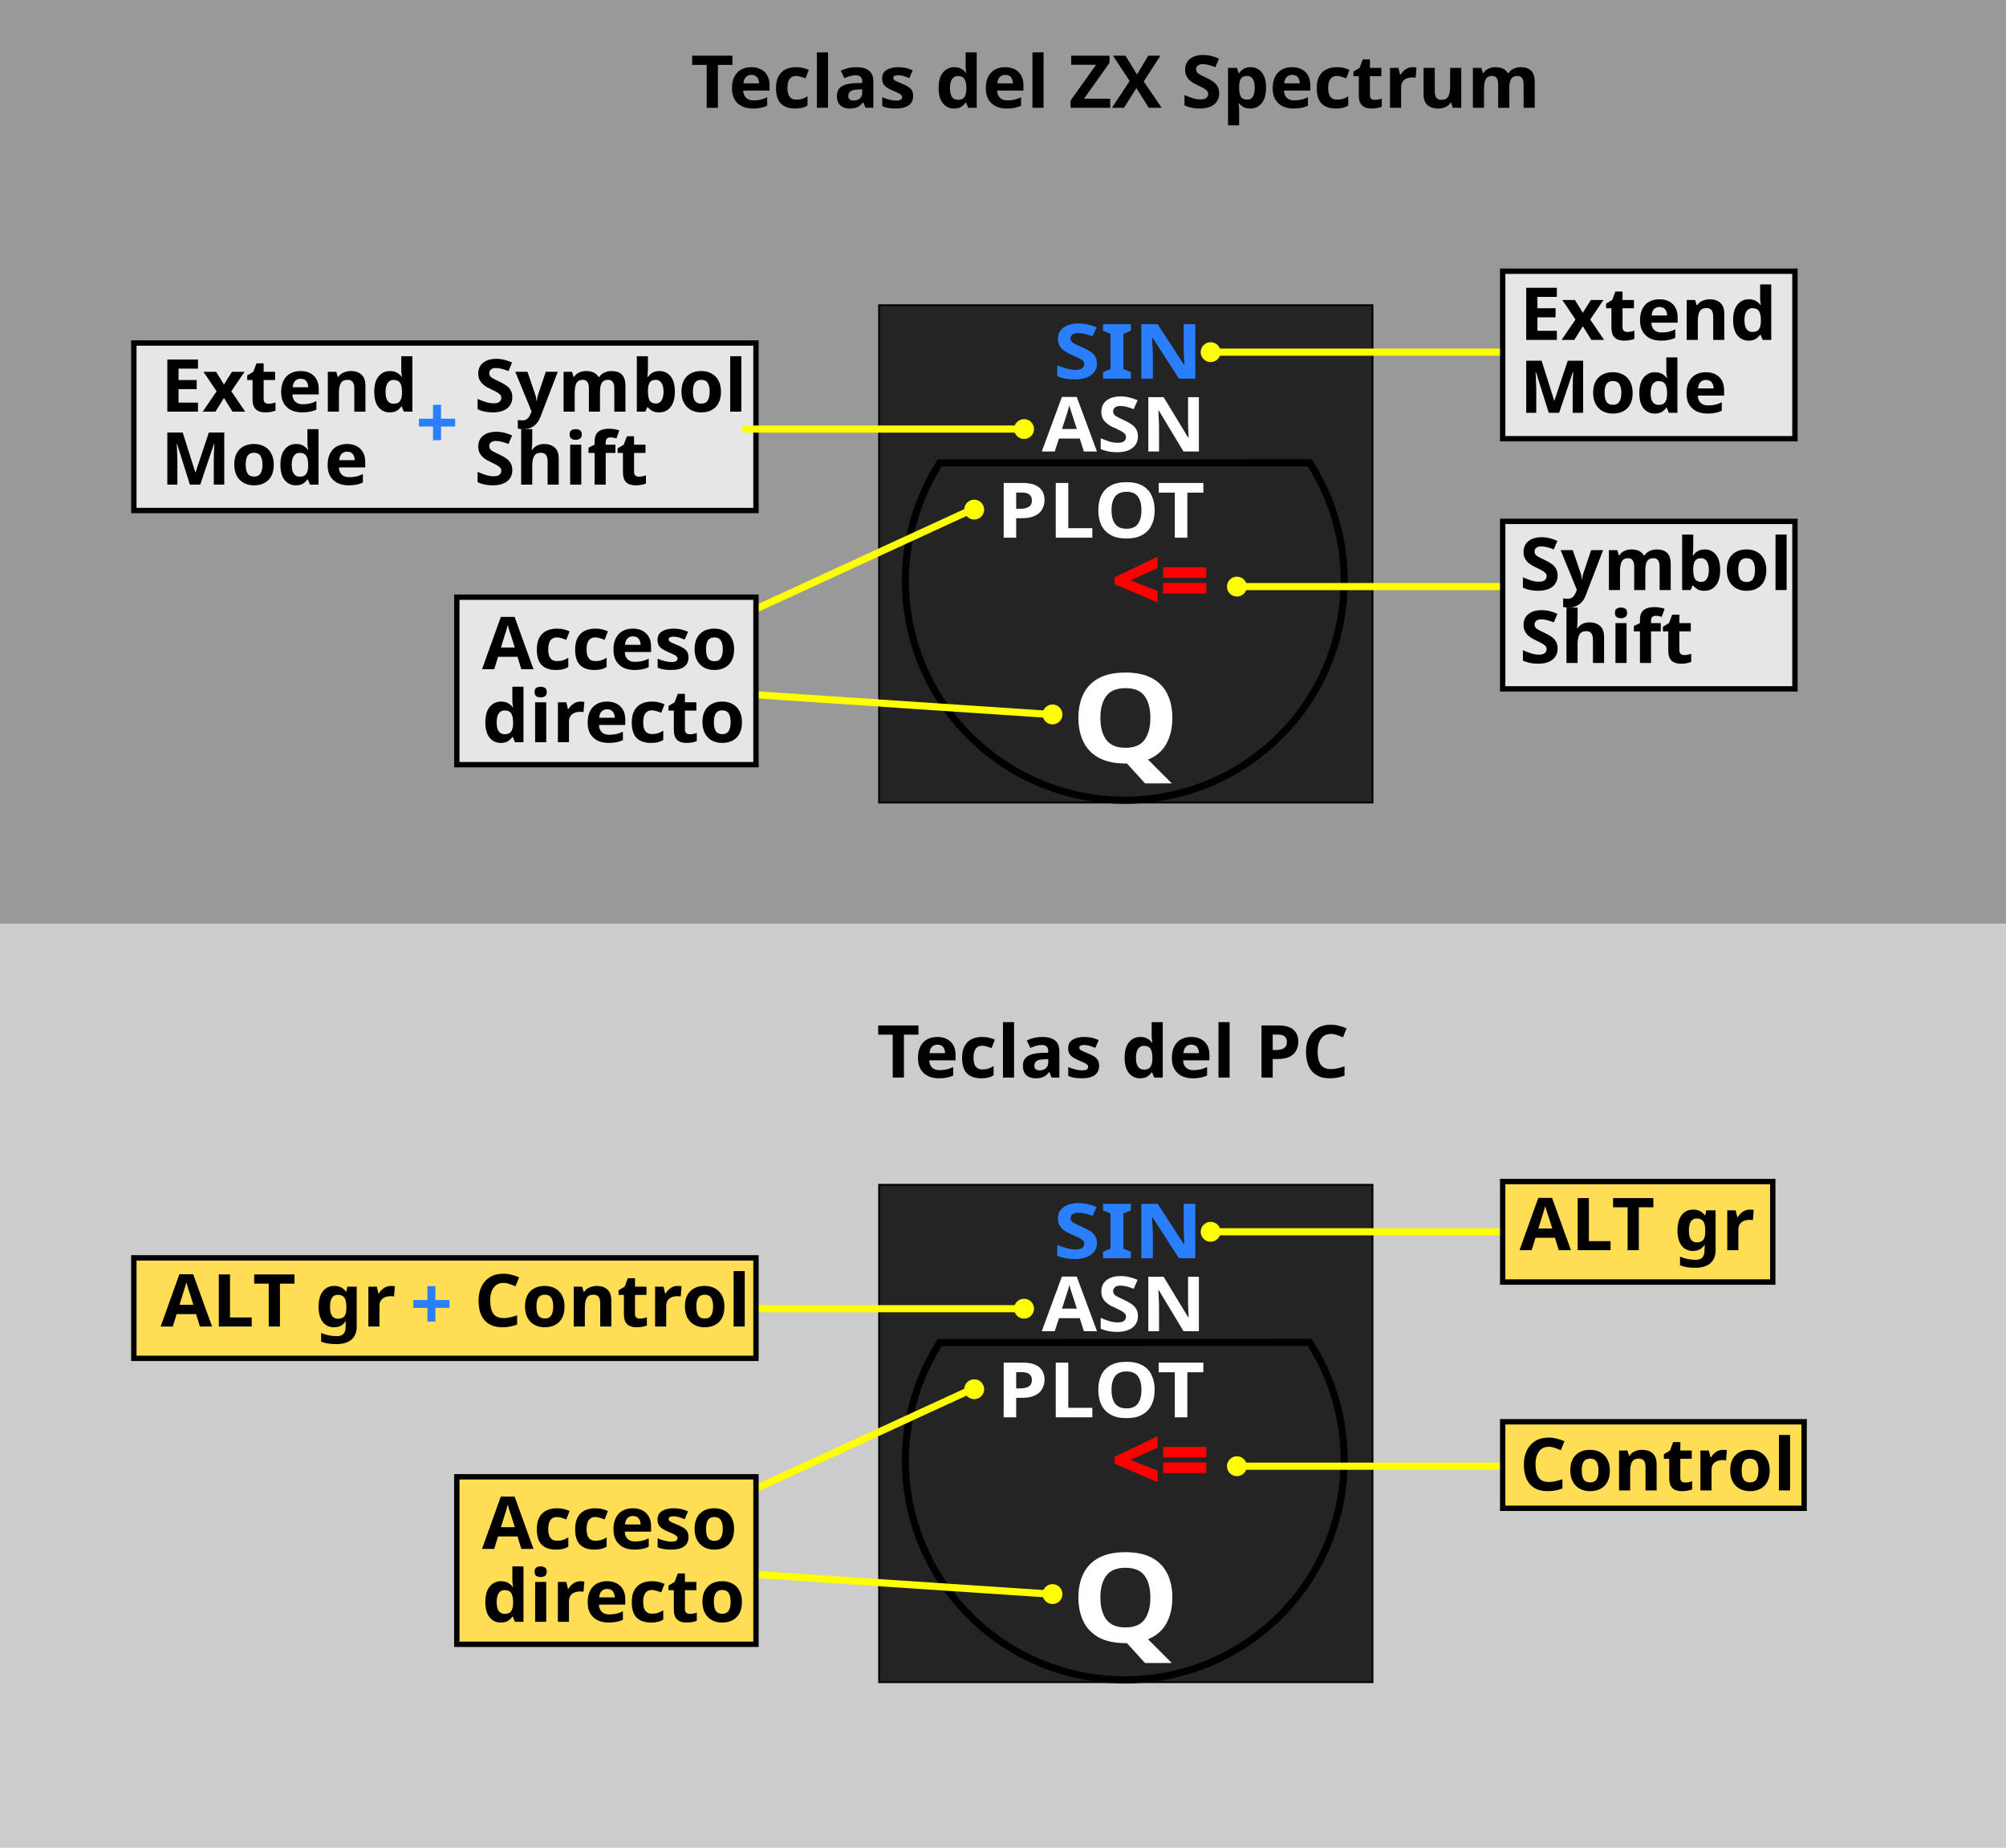
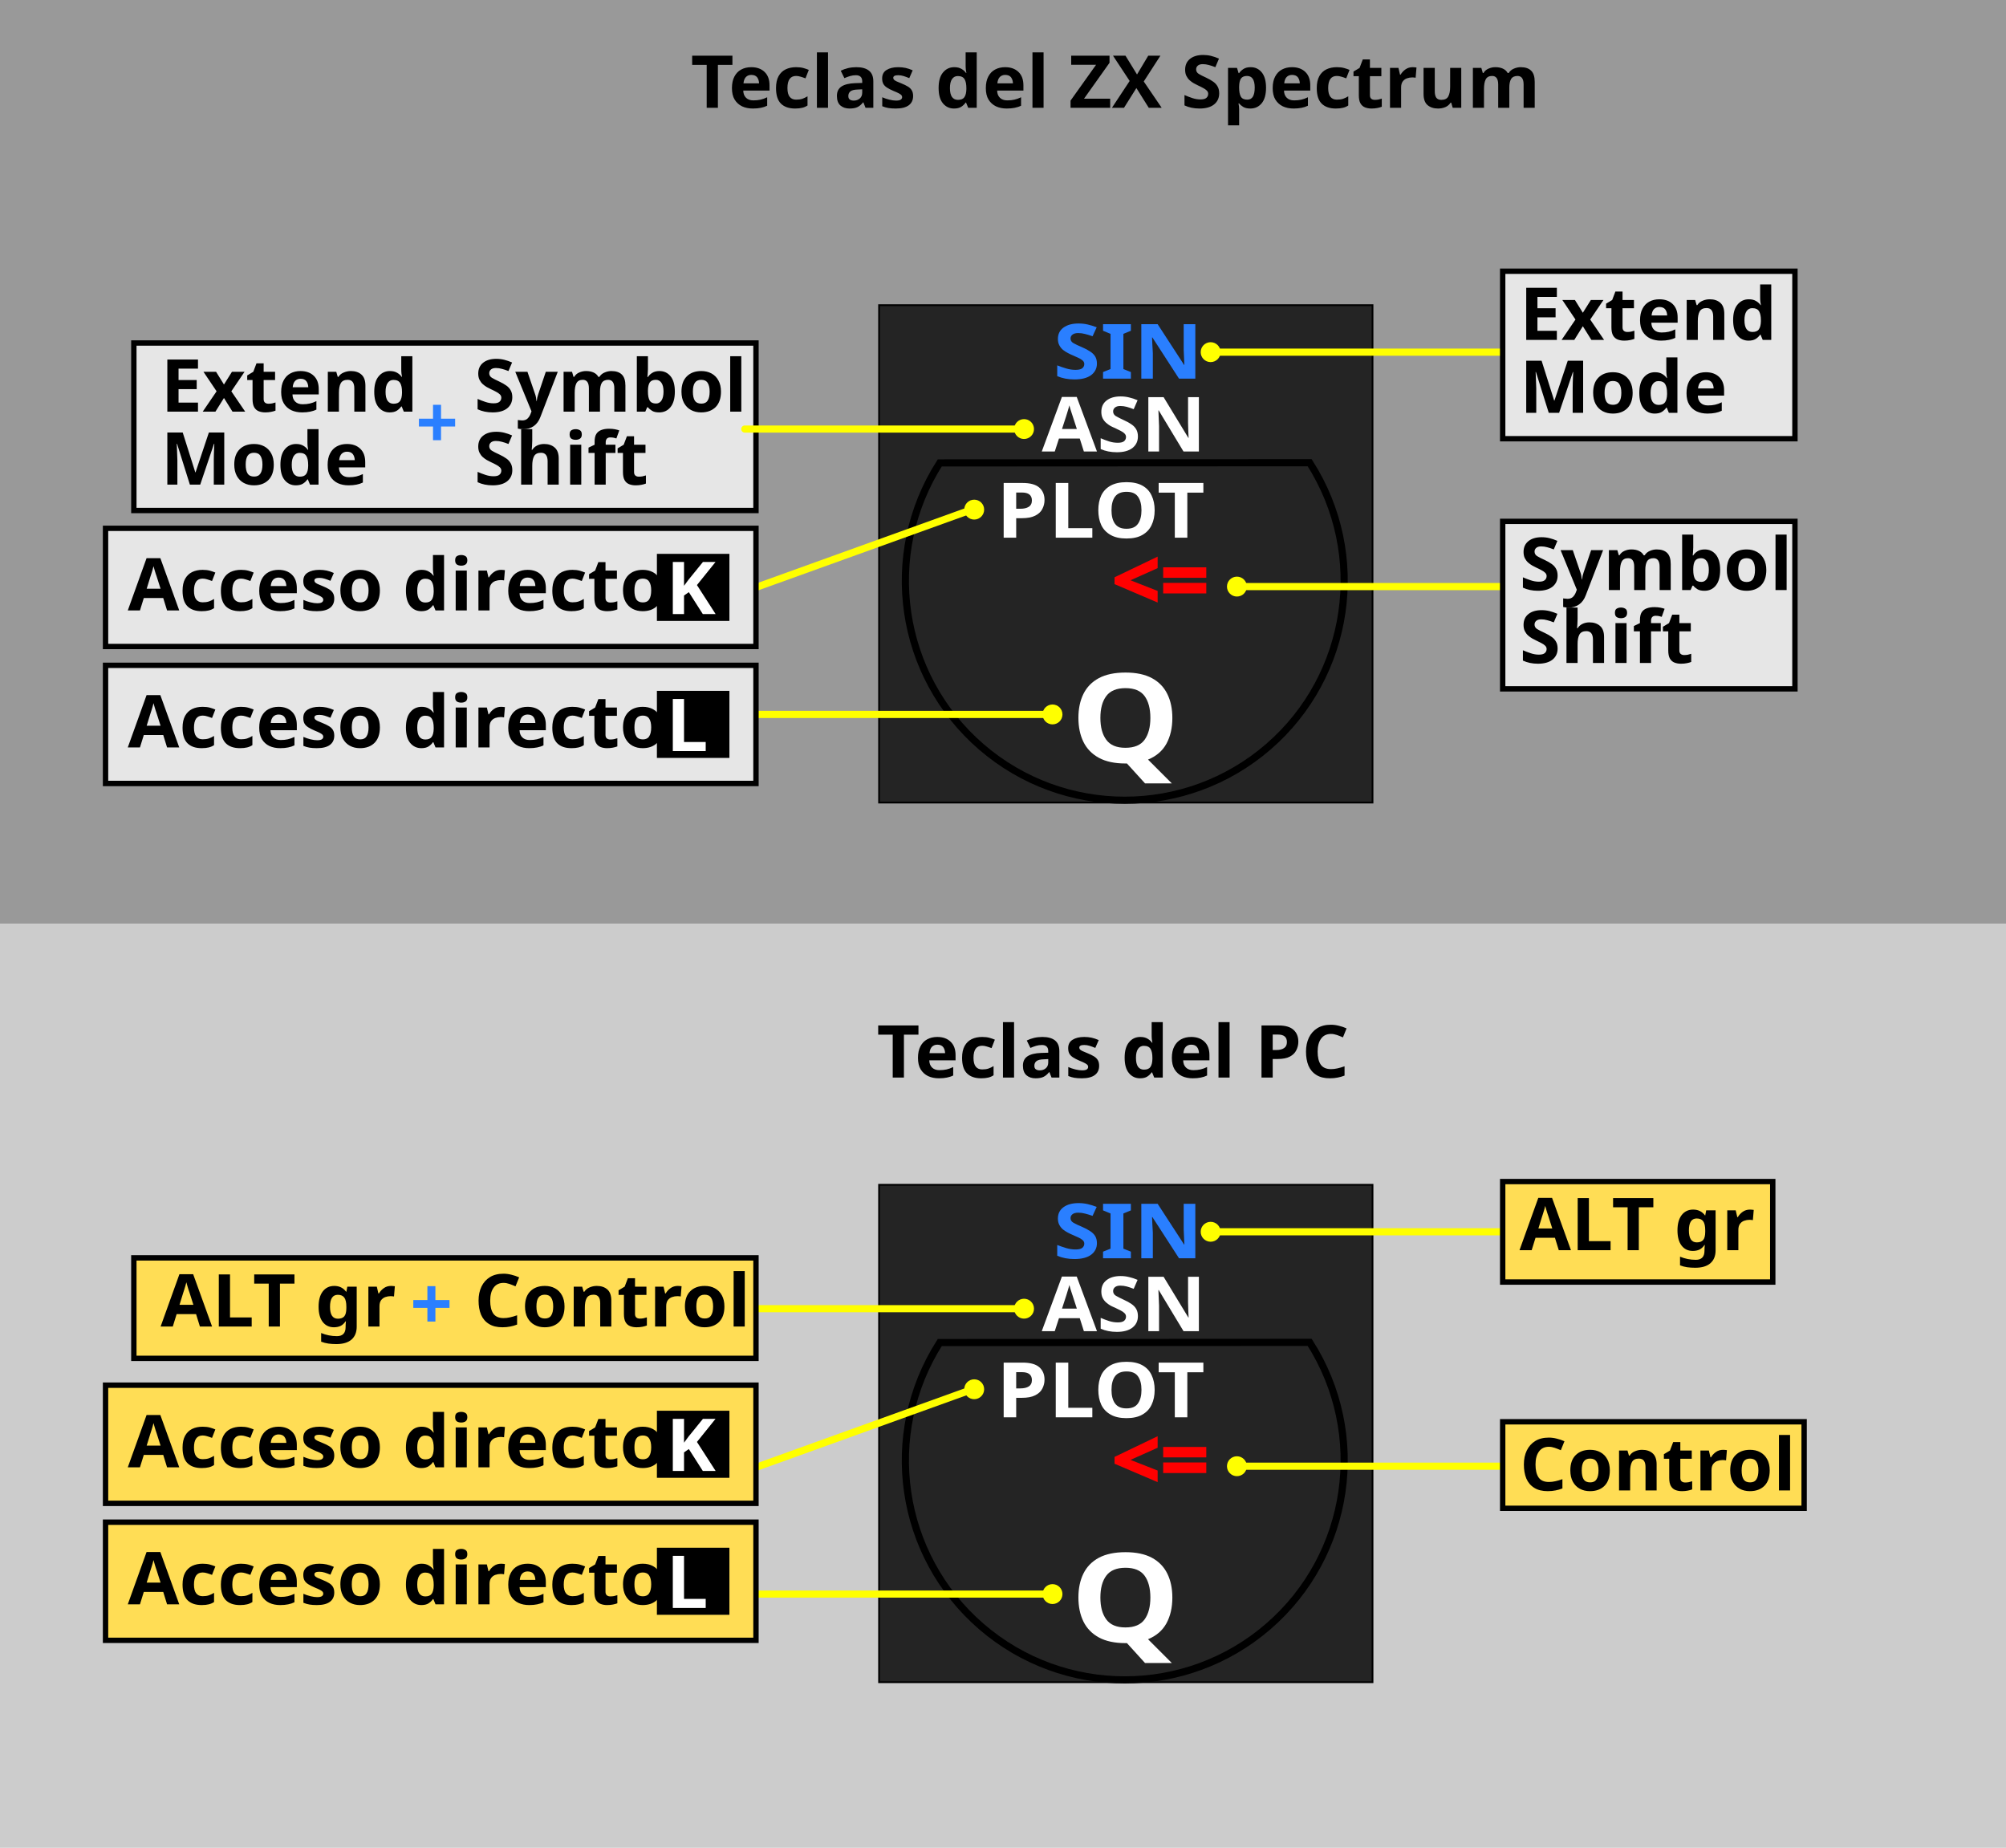
<svg xmlns="http://www.w3.org/2000/svg" width="296.842mm" height="273.407mm" viewBox="0 0 296.842 273.407" version="1.1" id="svg1" xml:space="preserve">
  <defs id="defs1" />
  <g id="layer3" transform="translate(-29.4026,34.47722)">
    <rect style="fill:#999999;fill-opacity:1;stroke:none;stroke-width:0.529;stroke-linecap:round;stroke-linejoin:miter;stroke-dasharray:none;stroke-opacity:1" id="rect350" width="296.842" height="136.703" x="29.403" y="-34.477" />
    <rect style="fill:#cccccc;fill-opacity:1;stroke:none;stroke-width:0.529;stroke-linecap:round;stroke-linejoin:miter;stroke-dasharray:none;stroke-opacity:1" id="rect396" width="296.842" height="136.703" x="29.403" y="102.226" />
  </g>
  <g id="layer2" transform="translate(96.00664,-2.691454)">
    <rect style="fill:#242424;fill-opacity:1;stroke:#000000;stroke-width:0.265;stroke-linecap:round" id="rect149" width="73.014" height="73.597" x="34.078" y="47.848" />
    <text xml:space="preserve" style="font-weight:bold;font-size:3.704px;line-height:1;font-family:ubuntu;-inkscape-font-specification:'ubuntu Bold';letter-spacing:0px;writing-mode:lr-tb;direction:ltr;fill:none;fill-opacity:1;stroke:#000000;stroke-width:0.265;stroke-linecap:round;stroke-opacity:1" x="-87.863" y="155.548" id="text83">
      <tspan id="tspan83" style="stroke-width:0.265" x="-87.863" y="155.548" />
    </text>
    <text xml:space="preserve" style="font-weight:bold;font-size:11.801px;line-height:1;font-family:ubuntu;-inkscape-font-specification:'ubuntu Bold';letter-spacing:0px;writing-mode:lr-tb;direction:ltr;fill:#ffffff;stroke-width:0.265;stroke-linecap:round" x="49.425" y="85.552" id="text89" transform="scale(1.04012,0.9614276)">
      <tspan id="tspan89" style="font-size:11.801px;stroke-width:0.265" x="49.425" y="85.552">PLOT</tspan>
    </text>
    <text xml:space="preserve" style="font-weight:bold;font-size:11.935px;line-height:1;font-family:ubuntu;-inkscape-font-specification:'ubuntu Bold';letter-spacing:0px;writing-mode:lr-tb;direction:ltr;fill:#2a7fff;stroke-width:0.265;stroke-linecap:round" x="56.528" y="62.178" id="text102" transform="scale(1.058962,0.9443212)">
      <tspan id="tspan102" style="font-size:11.935px;fill:#2a7fff;stroke-width:0.265" x="56.528" y="62.178">SIN</tspan>
    </text>
    <text xml:space="preserve" style="font-weight:bold;font-size:11.554px;line-height:1;font-family:ubuntu;-inkscape-font-specification:'ubuntu Bold';letter-spacing:0px;writing-mode:lr-tb;direction:ltr;fill:#ffffff;stroke-width:0.265;stroke-linecap:round" x="56.725" y="71.25" id="text113" transform="scale(1.02512,0.9754955)">
      <tspan id="tspan113" style="font-size:11.554px;stroke-width:0.265" x="56.725" y="71.25">ASN</tspan>
    </text>
    <text xml:space="preserve" style="font-weight:bold;font-size:12.36px;line-height:1;font-family:ubuntu;-inkscape-font-specification:'ubuntu Bold';letter-spacing:0px;writing-mode:lr-tb;direction:ltr;fill:#ff0000;stroke:#ff0000;stroke-width:0.265;stroke-linecap:round" x="67.285" y="94.537" id="text122" transform="scale(1.018245,0.9820821)">
      <tspan id="tspan122" style="font-size:12.36px;fill:#ff0000;stroke:#ff0000;stroke-width:0.265" x="67.285" y="94.537">&lt;=</tspan>
    </text>
    <text xml:space="preserve" style="font-weight:bold;font-size:19.36px;line-height:1;font-family:ubuntu;-inkscape-font-specification:'ubuntu Bold';letter-spacing:0px;writing-mode:lr-tb;direction:ltr;fill:#ffffff;stroke-width:0.265;stroke-linecap:round" x="59.038" y="122.033" id="text131" transform="scale(1.056659,0.9463787)">
      <tspan id="tspan131" style="font-size:19.36px;stroke-width:0.265" x="59.038" y="122.033">Q</tspan>
    </text>
    <path style="fill:none;stroke:#000000;stroke-width:1.058;stroke-linecap:round;stroke-dasharray:none" id="path140" d="m 97.794,71.161 a 32.467,32.465 0 0 1 -6.112,42.026 32.467,32.465 0 0 1 -42.471,0.022 32.467,32.465 0 0 1 -6.156,-42.019 z" />
    <text xml:space="preserve" style="font-weight:bold;font-size:3.513px;line-height:1;font-family:ubuntu;-inkscape-font-specification:'ubuntu Bold';letter-spacing:0px;writing-mode:lr-tb;direction:ltr;fill:#ffffff;stroke-width:0.265;stroke-linecap:round" x="77.2" y="165.516" id="text188" transform="scale(1.063467,0.9403206)">
      <tspan id="tspan188" style="font-size:3.513px;stroke-width:0.265" x="77.2" y="165.516" />
    </text>
    <path style="fill:#ffff00;fill-opacity:1;stroke:#ffff00;stroke-width:1.058;stroke-linecap:round;stroke-linejoin:miter;stroke-dasharray:none;stroke-opacity:1" d="M 128.352,89.489 H 87.389" id="path352" />
    <circle style="fill:#ffff00;fill-opacity:1;stroke:#ffff00;stroke-width:0.529;stroke-linecap:round;stroke-linejoin:miter;stroke-dasharray:none;stroke-opacity:1" id="circle352" cx="87.028" cy="89.489" r="1.208" />
    <rect style="fill:#e6e6e6;fill-opacity:1;stroke:#000000;stroke-width:0.794;stroke-linecap:round;stroke-linejoin:miter;stroke-dasharray:none;stroke-opacity:1" id="rect354" width="43.246" height="24.785" x="126.357" y="79.84" />
    <text xml:space="preserve" style="font-weight:bold;font-size:10.914px;line-height:1;font-family:ubuntu;-inkscape-font-specification:'ubuntu Bold';letter-spacing:0px;writing-mode:lr-tb;direction:ltr;fill:#000000;stroke-width:0.265;stroke-linecap:round" x="127.414" y="91.01" id="text354" transform="scale(1.011224,0.9889007)">
      <tspan id="tspan354" style="font-size:10.914px;fill:#000000;stroke-width:0.265" x="127.414" y="91.01">Symbol</tspan>
      <tspan style="font-size:10.914px;fill:#000000;stroke-width:0.265" x="127.414" y="101.924" id="tspan362">Shift</tspan>
    </text>
    <path style="fill:#ffff00;fill-opacity:1;stroke:#ffff00;stroke-width:1.058;stroke-linecap:round;stroke-linejoin:miter;stroke-dasharray:none;stroke-opacity:1" d="M 128.305,54.799 H 83.677" id="path363" />
    <circle style="fill:#ffff00;fill-opacity:1;stroke:#ffff00;stroke-width:0.529;stroke-linecap:round;stroke-linejoin:miter;stroke-dasharray:none;stroke-opacity:1" id="circle363" cx="83.14" cy="54.799" r="1.208" />
    <rect style="fill:#e6e6e6;fill-opacity:1;stroke:#000000;stroke-width:0.794;stroke-linecap:round;stroke-linejoin:miter;stroke-dasharray:none;stroke-opacity:1" id="rect363" width="43.246" height="24.785" x="126.357" y="42.826" />
    <text xml:space="preserve" style="font-weight:bold;font-size:10.914px;line-height:1;font-family:ubuntu;-inkscape-font-specification:'ubuntu Bold';letter-spacing:0px;writing-mode:lr-tb;direction:ltr;fill:#000000;stroke-width:0.265;stroke-linecap:round" x="127.414" y="53.581" id="text364" transform="scale(1.011224,0.9889007)">
      <tspan id="tspan363" style="font-size:10.914px;fill:#000000;stroke-width:0.265" x="127.414" y="53.581">Extend</tspan>
      <tspan style="font-size:10.914px;fill:#000000;stroke-width:0.265" x="127.414" y="64.494" id="tspan364">Mode</tspan>
    </text>
    <rect style="fill:#e6e6e6;fill-opacity:1;stroke:#000000;stroke-width:0.794;stroke-linecap:round;stroke-linejoin:miter;stroke-dasharray:none;stroke-opacity:1" id="rect364" width="92.061" height="24.785" x="-76.201" y="53.447" />
    <text xml:space="preserve" style="font-weight:bold;font-size:10.914px;line-height:1;font-family:ubuntu;-inkscape-font-specification:'ubuntu Bold';letter-spacing:0px;writing-mode:lr-tb;direction:ltr;fill:#000000;stroke-width:0.265;stroke-linecap:round" x="-71.436" y="64.32" id="text366" transform="scale(1.011224,0.9889007)">
      <tspan id="tspan365" style="font-size:10.914px;fill:#000000;stroke-width:0.265" x="-71.436" y="64.32">Extend</tspan>
      <tspan style="font-size:10.914px;fill:#000000;stroke-width:0.265" x="-71.436" y="75.234" id="tspan366">Mode</tspan>
    </text>
    <text xml:space="preserve" style="font-weight:bold;font-size:10.914px;line-height:1;font-family:ubuntu;-inkscape-font-specification:'ubuntu Bold';letter-spacing:0px;writing-mode:lr-tb;direction:ltr;fill:#000000;stroke-width:0.265;stroke-linecap:round" x="-25.551" y="64.32" id="text368" transform="scale(1.011224,0.9889007)">
      <tspan id="tspan367" style="font-size:10.914px;fill:#000000;stroke-width:0.265" x="-25.551" y="64.32">Symbol</tspan>
      <tspan style="font-size:10.914px;fill:#000000;stroke-width:0.265" x="-25.551" y="75.234" id="tspan368">Shift</tspan>
    </text>
    <text xml:space="preserve" style="font-weight:bold;font-size:10.914px;line-height:1;font-family:ubuntu;-inkscape-font-specification:'ubuntu Bold';letter-spacing:0px;writing-mode:lr-tb;direction:ltr;fill:#2a7fff;stroke-width:0.265;stroke-linecap:round" x="-34.107" y="69.809" id="text370" transform="scale(1.011224,0.9889007)">
      <tspan style="font-size:10.914px;fill:#2a7fff;stroke-width:0.265" x="-34.107" y="69.809" id="tspan370">+</tspan>
    </text>
    <path style="fill:#ffff00;fill-opacity:1;stroke:#ffff00;stroke-width:1.058;stroke-linecap:round;stroke-linejoin:miter;stroke-dasharray:none;stroke-opacity:1" d="M 14.205,66.179 H 55.168" id="path371" />
    <circle style="fill:#ffff00;fill-opacity:1;stroke:#ffff00;stroke-width:0.529;stroke-linecap:round;stroke-linejoin:miter;stroke-dasharray:none;stroke-opacity:1" id="circle371" cx="-55.529" cy="66.179" r="1.208" transform="scale(-1,1)" />
    <circle style="fill:#ffff00;fill-opacity:1;stroke:#ffff00;stroke-width:0.529;stroke-linecap:round;stroke-linejoin:miter;stroke-dasharray:none;stroke-opacity:1" id="circle376" cx="-48.153" cy="78.1" r="1.208" transform="scale(-1,1)" />
-     <path style="fill:#ffff00;fill-opacity:1;stroke:#ffff00;stroke-width:1.058;stroke-linecap:round;stroke-linejoin:miter;stroke-dasharray:none;stroke-opacity:1" d="M 12.73,94.242 47.792,78.1" id="path376" />
+     <path style="fill:#ffff00;fill-opacity:1;stroke:#ffff00;stroke-width:1.058;stroke-linecap:round;stroke-linejoin:miter;stroke-dasharray:none;stroke-opacity:1" d="M 15.86,89.609 47.792,78.1" id="path376" />
    <circle style="fill:#ffff00;fill-opacity:1;stroke:#ffff00;stroke-width:0.529;stroke-linecap:round;stroke-linejoin:miter;stroke-dasharray:none;stroke-opacity:1" id="circle377" cx="-59.741" cy="108.408" r="1.208" transform="scale(-1,1)" />
-     <path style="fill:#ffff00;fill-opacity:1;stroke:#ffff00;stroke-width:1.058;stroke-linecap:round;stroke-linejoin:miter;stroke-dasharray:none;stroke-opacity:1" d="m 11.929,105.238 47.451,3.169" id="path377" />
-     <rect style="fill:#e6e6e6;fill-opacity:1;stroke:#000000;stroke-width:0.794;stroke-linecap:round;stroke-linejoin:miter;stroke-dasharray:none;stroke-opacity:1" id="rect371" width="44.269" height="24.785" x="-28.409" y="91.055" />
-     <text xml:space="preserve" style="font-weight:bold;font-size:10.914px;line-height:1;font-family:ubuntu;-inkscape-font-specification:'ubuntu Bold';letter-spacing:0px;writing-mode:lr-tb;direction:ltr;fill:#000000;stroke-width:0.265;stroke-linecap:round" x="-24.402" y="102.863" id="text372" transform="scale(1.011224,0.9889007)">
-       <tspan style="font-size:10.914px;fill:#000000;stroke-width:0.265" x="-24.402" y="102.863" id="tspan372">Acceso</tspan>
-       <tspan style="font-size:10.914px;fill:#000000;stroke-width:0.265" x="-24.402" y="113.777" id="tspan376">directo</tspan>
-     </text>
    <rect style="fill:#242424;fill-opacity:1;stroke:#000000;stroke-width:0.265;stroke-linecap:round" id="rect377" width="73.014" height="73.597" x="34.078" y="178.009" />
    <text xml:space="preserve" style="font-weight:bold;font-size:11.801px;line-height:1;font-family:ubuntu;-inkscape-font-specification:'ubuntu Bold';letter-spacing:0px;writing-mode:lr-tb;direction:ltr;fill:#ffffff;stroke-width:0.265;stroke-linecap:round" x="49.425" y="220.935" id="text377" transform="scale(1.04012,0.9614276)">
      <tspan id="tspan377" style="font-size:11.801px;stroke-width:0.265" x="49.425" y="220.935">PLOT</tspan>
    </text>
    <text xml:space="preserve" style="font-weight:bold;font-size:11.935px;line-height:1;font-family:ubuntu;-inkscape-font-specification:'ubuntu Bold';letter-spacing:0px;writing-mode:lr-tb;direction:ltr;fill:#2a7fff;stroke-width:0.265;stroke-linecap:round" x="56.528" y="200.013" id="text378" transform="scale(1.058962,0.9443212)">
      <tspan id="tspan378" style="font-size:11.935px;fill:#2a7fff;stroke-width:0.265" x="56.528" y="200.013">SIN</tspan>
    </text>
    <text xml:space="preserve" style="font-weight:bold;font-size:11.554px;line-height:1;font-family:ubuntu;-inkscape-font-specification:'ubuntu Bold';letter-spacing:0px;writing-mode:lr-tb;direction:ltr;fill:#ffffff;stroke-width:0.265;stroke-linecap:round" x="56.725" y="204.68" id="text379" transform="scale(1.02512,0.9754955)">
      <tspan id="tspan379" style="font-size:11.554px;stroke-width:0.265" x="56.725" y="204.68">ASN</tspan>
    </text>
    <text xml:space="preserve" style="font-weight:bold;font-size:12.36px;line-height:1;font-family:ubuntu;-inkscape-font-specification:'ubuntu Bold';letter-spacing:0px;writing-mode:lr-tb;direction:ltr;fill:#ff0000;stroke:#ff0000;stroke-width:0.265;stroke-linecap:round" x="67.285" y="227.073" id="text380" transform="scale(1.018245,0.9820821)">
      <tspan id="tspan380" style="font-size:12.36px;fill:#ff0000;stroke:#ff0000;stroke-width:0.265" x="67.285" y="227.073">&lt;=</tspan>
    </text>
    <text xml:space="preserve" style="font-weight:bold;font-size:19.36px;line-height:1;font-family:ubuntu;-inkscape-font-specification:'ubuntu Bold';letter-spacing:0px;writing-mode:lr-tb;direction:ltr;fill:#ffffff;stroke-width:0.265;stroke-linecap:round" x="59.038" y="259.569" id="text381" transform="scale(1.056659,0.9463787)">
      <tspan id="tspan381" style="font-size:19.36px;stroke-width:0.265" x="59.038" y="259.569">Q</tspan>
    </text>
    <path style="fill:none;stroke:#000000;stroke-width:1.058;stroke-linecap:round;stroke-dasharray:none" id="path381" d="m 97.794,201.322 a 32.467,32.465 0 0 1 -6.112,42.026 32.467,32.465 0 0 1 -42.471,0.022 32.467,32.465 0 0 1 -6.156,-42.019 z" />
    <path style="fill:#ffff00;fill-opacity:1;stroke:#ffff00;stroke-width:1.058;stroke-linecap:round;stroke-linejoin:miter;stroke-dasharray:none;stroke-opacity:1" d="M 128.352,219.65 H 87.389" id="path382" />
    <circle style="fill:#ffff00;fill-opacity:1;stroke:#ffff00;stroke-width:0.529;stroke-linecap:round;stroke-linejoin:miter;stroke-dasharray:none;stroke-opacity:1" id="circle382" cx="87.028" cy="219.65" r="1.208" />
    <rect style="fill:#ffdd55;fill-opacity:1;stroke:#000000;stroke-width:0.794;stroke-linecap:round;stroke-linejoin:miter;stroke-dasharray:none;stroke-opacity:1" id="rect382" width="44.606" height="12.802" x="126.357" y="213.073" />
    <text xml:space="preserve" style="font-weight:bold;font-size:10.914px;line-height:1;font-family:ubuntu;-inkscape-font-specification:'ubuntu Bold';letter-spacing:0px;writing-mode:lr-tb;direction:ltr;fill:#000000;stroke-width:0.265;stroke-linecap:round" x="127.414" y="225.738" id="text383" transform="scale(1.011224,0.9889007)">
      <tspan style="font-size:10.914px;fill:#000000;stroke-width:0.265" x="127.414" y="225.738" id="tspan383">Control</tspan>
    </text>
    <path style="fill:#ffff00;fill-opacity:1;stroke:#ffff00;stroke-width:1.058;stroke-linecap:round;stroke-linejoin:miter;stroke-dasharray:none;stroke-opacity:1" d="M 128.305,184.96 H 83.677" id="path383" />
    <circle style="fill:#ffff00;fill-opacity:1;stroke:#ffff00;stroke-width:0.529;stroke-linecap:round;stroke-linejoin:miter;stroke-dasharray:none;stroke-opacity:1" id="circle383" cx="83.14" cy="184.96" r="1.208" />
    <rect style="fill:#ffdd55;fill-opacity:1;stroke:#000000;stroke-width:0.794;stroke-linecap:round;stroke-linejoin:miter;stroke-dasharray:none;stroke-opacity:1" id="rect383" width="39.964" height="14.87" x="126.357" y="177.526" />
    <text xml:space="preserve" style="font-weight:bold;font-size:10.914px;line-height:1;font-family:ubuntu;-inkscape-font-specification:'ubuntu Bold';letter-spacing:0px;writing-mode:lr-tb;direction:ltr;fill:#000000;stroke-width:0.265;stroke-linecap:round" x="127.414" y="189.792" id="text385" transform="scale(1.011224,0.9889007)">
      <tspan style="font-size:10.914px;fill:#000000;stroke-width:0.265" x="127.414" y="189.792" id="tspan385">ALT gr</tspan>
    </text>
    <path style="fill:#ffff00;fill-opacity:1;stroke:#ffff00;stroke-width:1.058;stroke-linecap:round;stroke-linejoin:miter;stroke-dasharray:none;stroke-opacity:1" d="M 14.205,196.34 H 55.168" id="path390" />
    <circle style="fill:#ffff00;fill-opacity:1;stroke:#ffff00;stroke-width:0.529;stroke-linecap:round;stroke-linejoin:miter;stroke-dasharray:none;stroke-opacity:1" id="circle390" cx="-55.529" cy="196.34" r="1.208" transform="scale(-1,1)" />
    <circle style="fill:#ffff00;fill-opacity:1;stroke:#ffff00;stroke-width:0.529;stroke-linecap:round;stroke-linejoin:miter;stroke-dasharray:none;stroke-opacity:1" id="circle391" cx="-48.153" cy="208.261" r="1.208" transform="scale(-1,1)" />
-     <path style="fill:#ffff00;fill-opacity:1;stroke:#ffff00;stroke-width:1.058;stroke-linecap:round;stroke-linejoin:miter;stroke-dasharray:none;stroke-opacity:1" d="M 12.73,224.403 47.792,208.261" id="path391" />
    <circle style="fill:#ffff00;fill-opacity:1;stroke:#ffff00;stroke-width:0.529;stroke-linecap:round;stroke-linejoin:miter;stroke-dasharray:none;stroke-opacity:1" id="circle392" cx="-59.741" cy="238.569" r="1.208" transform="scale(-1,1)" />
-     <path style="fill:#ffff00;fill-opacity:1;stroke:#ffff00;stroke-width:1.058;stroke-linecap:round;stroke-linejoin:miter;stroke-dasharray:none;stroke-opacity:1" d="m 11.929,235.399 47.451,3.169" id="path392" />
-     <rect style="fill:#ffdd55;fill-opacity:1;stroke:#000000;stroke-width:0.794;stroke-linecap:round;stroke-linejoin:miter;stroke-dasharray:none;stroke-opacity:1" id="rect392" width="44.269" height="24.785" x="-28.409" y="221.216" />
-     <text xml:space="preserve" style="font-weight:bold;font-size:10.914px;line-height:1;font-family:ubuntu;-inkscape-font-specification:'ubuntu Bold';letter-spacing:0px;writing-mode:lr-tb;direction:ltr;fill:#000000;stroke-width:0.265;stroke-linecap:round" x="-24.402" y="234.485" id="text393" transform="scale(1.011224,0.9889007)">
-       <tspan style="font-size:10.914px;fill:#000000;stroke-width:0.265" x="-24.402" y="234.485" id="tspan392">Acceso</tspan>
-       <tspan style="font-size:10.914px;fill:#000000;stroke-width:0.265" x="-24.402" y="245.398" id="tspan393">directo</tspan>
-     </text>
    <rect style="fill:#ffdd55;fill-opacity:1;stroke:#000000;stroke-width:0.794;stroke-linecap:round;stroke-linejoin:miter;stroke-dasharray:none;stroke-opacity:1" id="rect385" width="92.061" height="14.87" x="-76.201" y="188.819" />
    <text xml:space="preserve" style="font-weight:bold;font-size:10.914px;line-height:1;font-family:ubuntu;-inkscape-font-specification:'ubuntu Bold';letter-spacing:0px;writing-mode:lr-tb;direction:ltr;fill:#000000;stroke-width:0.265;stroke-linecap:round" x="-71.436" y="201.213" id="text387" transform="scale(1.011224,0.9889007)">
      <tspan style="font-size:10.914px;fill:#000000;stroke-width:0.265" x="-71.436" y="201.213" id="tspan387">ALT gr</tspan>
    </text>
    <text xml:space="preserve" style="font-weight:bold;font-size:10.914px;line-height:1;font-family:ubuntu;-inkscape-font-specification:'ubuntu Bold';letter-spacing:0px;writing-mode:lr-tb;direction:ltr;fill:#000000;stroke-width:0.265;stroke-linecap:round" x="-25.551" y="201.213" id="text389" transform="scale(1.011224,0.9889007)">
      <tspan style="font-size:10.914px;fill:#000000;stroke-width:0.265" x="-25.551" y="201.213" id="tspan389">Control</tspan>
    </text>
    <text xml:space="preserve" style="font-weight:bold;font-size:10.914px;line-height:1;font-family:ubuntu;-inkscape-font-specification:'ubuntu Bold';letter-spacing:0px;writing-mode:lr-tb;direction:ltr;fill:#2a7fff;stroke-width:0.265;stroke-linecap:round" x="-34.929" y="201.687" id="text390" transform="scale(1.011224,0.9889007)">
      <tspan style="font-size:10.914px;fill:#2a7fff;stroke-width:0.265" x="-34.929" y="201.687" id="tspan390">+</tspan>
    </text>
    <text xml:space="preserve" style="font-weight:bold;font-size:10.914px;line-height:1;font-family:ubuntu;-inkscape-font-specification:'ubuntu Bold';letter-spacing:0px;writing-mode:lr-tb;direction:ltr;fill:#000000;stroke-width:0.265;stroke-linecap:round" x="6.128" y="18.852" id="text395" transform="scale(1.011224,0.9889007)">
      <tspan style="font-size:10.914px;fill:#000000;stroke-width:0.265" x="6.128" y="18.852" id="tspan395">Teclas del ZX Spectrum</tspan>
    </text>
    <text xml:space="preserve" style="font-weight:bold;font-size:10.914px;line-height:1;font-family:ubuntu;-inkscape-font-specification:'ubuntu Bold';letter-spacing:0px;writing-mode:lr-tb;direction:ltr;fill:#000000;stroke-width:0.265;stroke-linecap:round" x="33.351" y="163.959" id="text396" transform="scale(1.011224,0.9889007)">
      <tspan style="font-size:10.914px;fill:#000000;stroke-width:0.265" x="33.351" y="163.959" id="tspan396">Teclas del PC</tspan>
    </text>
+     <path style="fill:#ffff00;fill-opacity:1;stroke:#ffff00;stroke-width:1.058;stroke-linecap:round;stroke-linejoin:miter;stroke-dasharray:none;stroke-opacity:1" d="m 15.413,108.408 44.327,0" id="path1" />
+     <rect style="fill:#e6e6e6;fill-opacity:1;stroke:#000000;stroke-width:0.794;stroke-linecap:round;stroke-linejoin:miter;stroke-dasharray:none;stroke-opacity:1" id="rect371" width="96.25" height="17.485" x="-80.39" y="101.138" />
+     <text xml:space="preserve" style="font-weight:bold;font-size:10.914px;line-height:1;font-family:ubuntu;-inkscape-font-specification:'ubuntu Bold';letter-spacing:0px;writing-mode:lr-tb;direction:ltr;fill:#000000;stroke-width:0.265;stroke-linecap:round" x="-76.243" y="114.563" id="text372" transform="scale(1.011224,0.9889007)">
+       <tspan style="font-size:10.914px;fill:#000000;stroke-width:0.265" x="-76.243" y="114.563" id="tspan376">Acceso directo</tspan>
+     </text>
+     <g id="g1" transform="translate(120.8095,54.48481)">
+       <rect style="fill:#000000;fill-opacity:1;stroke:none;stroke-width:1.058;stroke-linecap:round" id="rect1" width="10.729" height="9.924" x="-119.609" y="50.433" />
+       <text xml:space="preserve" style="font-weight:bold;font-size:10.914px;line-height:1;font-family:ubuntu;-inkscape-font-specification:'ubuntu Bold';letter-spacing:0px;writing-mode:lr-tb;direction:ltr;fill:#ffffff;stroke-width:0.265;stroke-linecap:round" x="-116.936" y="60.009" id="text1" transform="scale(1.011224,0.9889007)">
+         <tspan style="font-size:10.914px;fill:#ffffff;stroke-width:0.265" x="-116.936" y="60.009" id="tspan1">L</tspan>
+       </text>
+     </g>
+     <rect style="fill:#e6e6e6;fill-opacity:1;stroke:#000000;stroke-width:0.794;stroke-linecap:round;stroke-linejoin:miter;stroke-dasharray:none;stroke-opacity:1" id="rect2" width="96.25" height="17.485" x="-80.39" y="80.867" />
+     <text xml:space="preserve" style="font-weight:bold;font-size:10.914px;line-height:1;font-family:ubuntu;-inkscape-font-specification:'ubuntu Bold';letter-spacing:0px;writing-mode:lr-tb;direction:ltr;fill:#000000;stroke-width:0.265;stroke-linecap:round" x="-76.243" y="94.065" id="text2" transform="scale(1.011224,0.9889007)">
+       <tspan style="font-size:10.914px;fill:#000000;stroke-width:0.265" x="-76.243" y="94.065" id="tspan2">Acceso directo</tspan>
+     </text>
+     <g id="g3" transform="translate(120.8095,34.21366)">
+       <rect style="fill:#000000;fill-opacity:1;stroke:none;stroke-width:1.058;stroke-linecap:round" id="rect3" width="10.729" height="9.924" x="-119.609" y="50.433" />
+       <text xml:space="preserve" style="font-weight:bold;font-size:10.914px;line-height:1;font-family:ubuntu;-inkscape-font-specification:'ubuntu Bold';letter-spacing:0px;writing-mode:lr-tb;direction:ltr;fill:#ffffff;stroke-width:0.265;stroke-linecap:round" x="-116.936" y="60.009" id="text3" transform="scale(1.011224,0.9889007)">
+         <tspan style="font-size:10.914px;fill:#ffffff;stroke-width:0.265" x="-116.936" y="60.009" id="tspan3">K</tspan>
+       </text>
+     </g>
+     <path style="fill:#ffff00;fill-opacity:1;stroke:#ffff00;stroke-width:1.058;stroke-linecap:round;stroke-linejoin:miter;stroke-dasharray:none;stroke-opacity:1" d="M 15.413,238.569 H 59.741" id="path7" />
+     <rect style="fill:#ffdd55;fill-opacity:1.0;stroke:#000000;stroke-width:0.794;stroke-linecap:round;stroke-linejoin:miter;stroke-dasharray:none;stroke-opacity:1" id="rect4" width="96.25" height="17.485" x="-80.39" y="227.931" />
+     <text xml:space="preserve" style="font-weight:bold;font-size:10.914px;line-height:1;font-family:ubuntu;-inkscape-font-specification:'ubuntu Bold';letter-spacing:0px;writing-mode:lr-tb;direction:ltr;fill:#000000;stroke-width:0.265;stroke-linecap:round" x="-76.243" y="242.78" id="text4" transform="scale(1.011224,0.9889007)">
+       <tspan style="font-size:10.914px;fill:#000000;stroke-width:0.265" x="-76.243" y="242.78" id="tspan4">Acceso directo</tspan>
+     </text>
+     <g id="g5" transform="translate(120.8095,181.2781)">
+       <rect style="fill:#000000;fill-opacity:1;stroke:none;stroke-width:1.058;stroke-linecap:round" id="rect5" width="10.729" height="9.924" x="-119.609" y="50.433" />
+       <text xml:space="preserve" style="font-weight:bold;font-size:10.914px;line-height:1;font-family:ubuntu;-inkscape-font-specification:'ubuntu Bold';letter-spacing:0px;writing-mode:lr-tb;direction:ltr;fill:#ffffff;stroke-width:0.265;stroke-linecap:round" x="-116.936" y="60.009" id="text5" transform="scale(1.011224,0.9889007)">
+         <tspan style="font-size:10.914px;fill:#ffffff;stroke-width:0.265" x="-116.936" y="60.009" id="tspan5">L</tspan>
+       </text>
+     </g>
+     <path style="fill:#ffff00;fill-opacity:1;stroke:#ffff00;stroke-width:1.058;stroke-linecap:round;stroke-linejoin:miter;stroke-dasharray:none;stroke-opacity:1" d="M 15.86,219.821 47.792,208.312" id="path8" />
+     <rect style="fill:#ffdd55;fill-opacity:1.0;stroke:#000000;stroke-width:0.794;stroke-linecap:round;stroke-linejoin:miter;stroke-dasharray:none;stroke-opacity:1" id="rect6" width="96.25" height="17.485" x="-80.39" y="207.66" />
+     <text xml:space="preserve" style="font-weight:bold;font-size:10.914px;line-height:1;font-family:ubuntu;-inkscape-font-specification:'ubuntu Bold';letter-spacing:0px;writing-mode:lr-tb;direction:ltr;fill:#000000;stroke-width:0.265;stroke-linecap:round" x="-76.243" y="222.281" id="text6" transform="scale(1.011224,0.9889007)">
+       <tspan style="font-size:10.914px;fill:#000000;stroke-width:0.265" x="-76.243" y="222.281" id="tspan6">Acceso directo</tspan>
+     </text>
+     <g id="g7" transform="translate(120.8095,161.0069)">
+       <rect style="fill:#000000;fill-opacity:1;stroke:none;stroke-width:1.058;stroke-linecap:round" id="rect7" width="10.729" height="9.924" x="-119.609" y="50.433" />
+       <text xml:space="preserve" style="font-weight:bold;font-size:10.914px;line-height:1;font-family:ubuntu;-inkscape-font-specification:'ubuntu Bold';letter-spacing:0px;writing-mode:lr-tb;direction:ltr;fill:#ffffff;stroke-width:0.265;stroke-linecap:round" x="-116.936" y="60.009" id="text7" transform="scale(1.011224,0.9889007)">
+         <tspan style="font-size:10.914px;fill:#ffffff;stroke-width:0.265" x="-116.936" y="60.009" id="tspan7">K</tspan>
+       </text>
+     </g>
  </g>
</svg>
